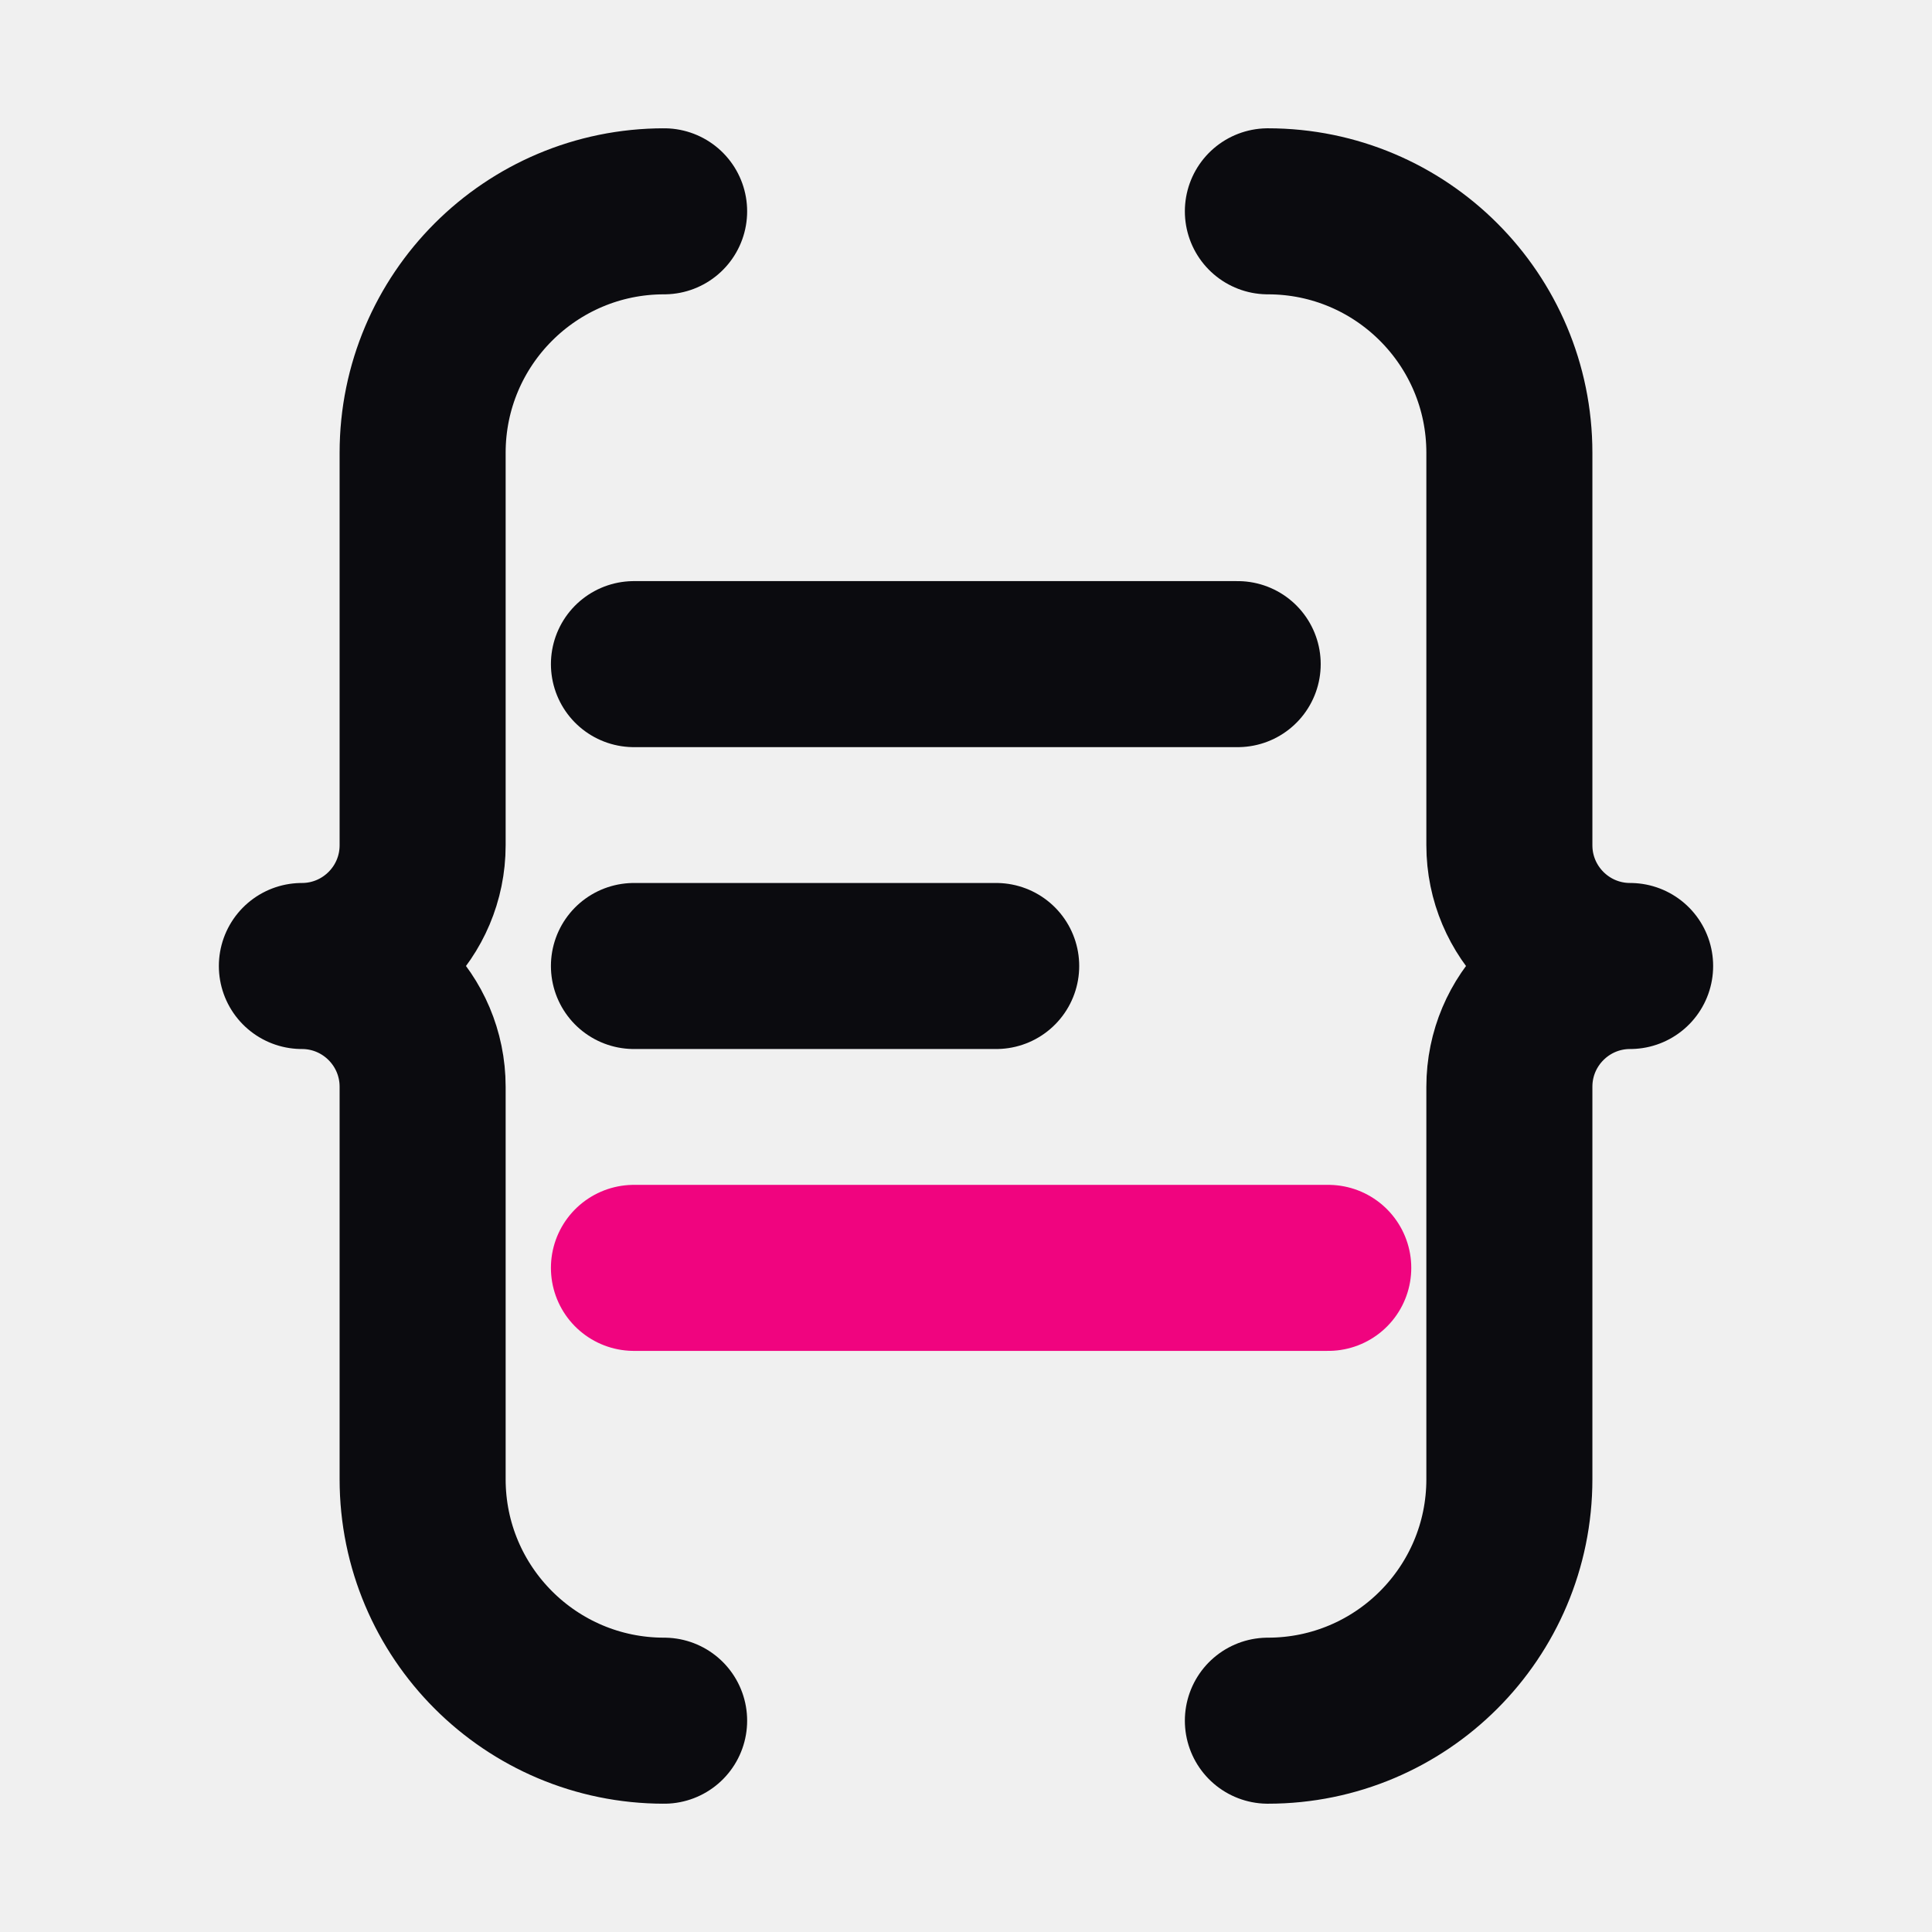
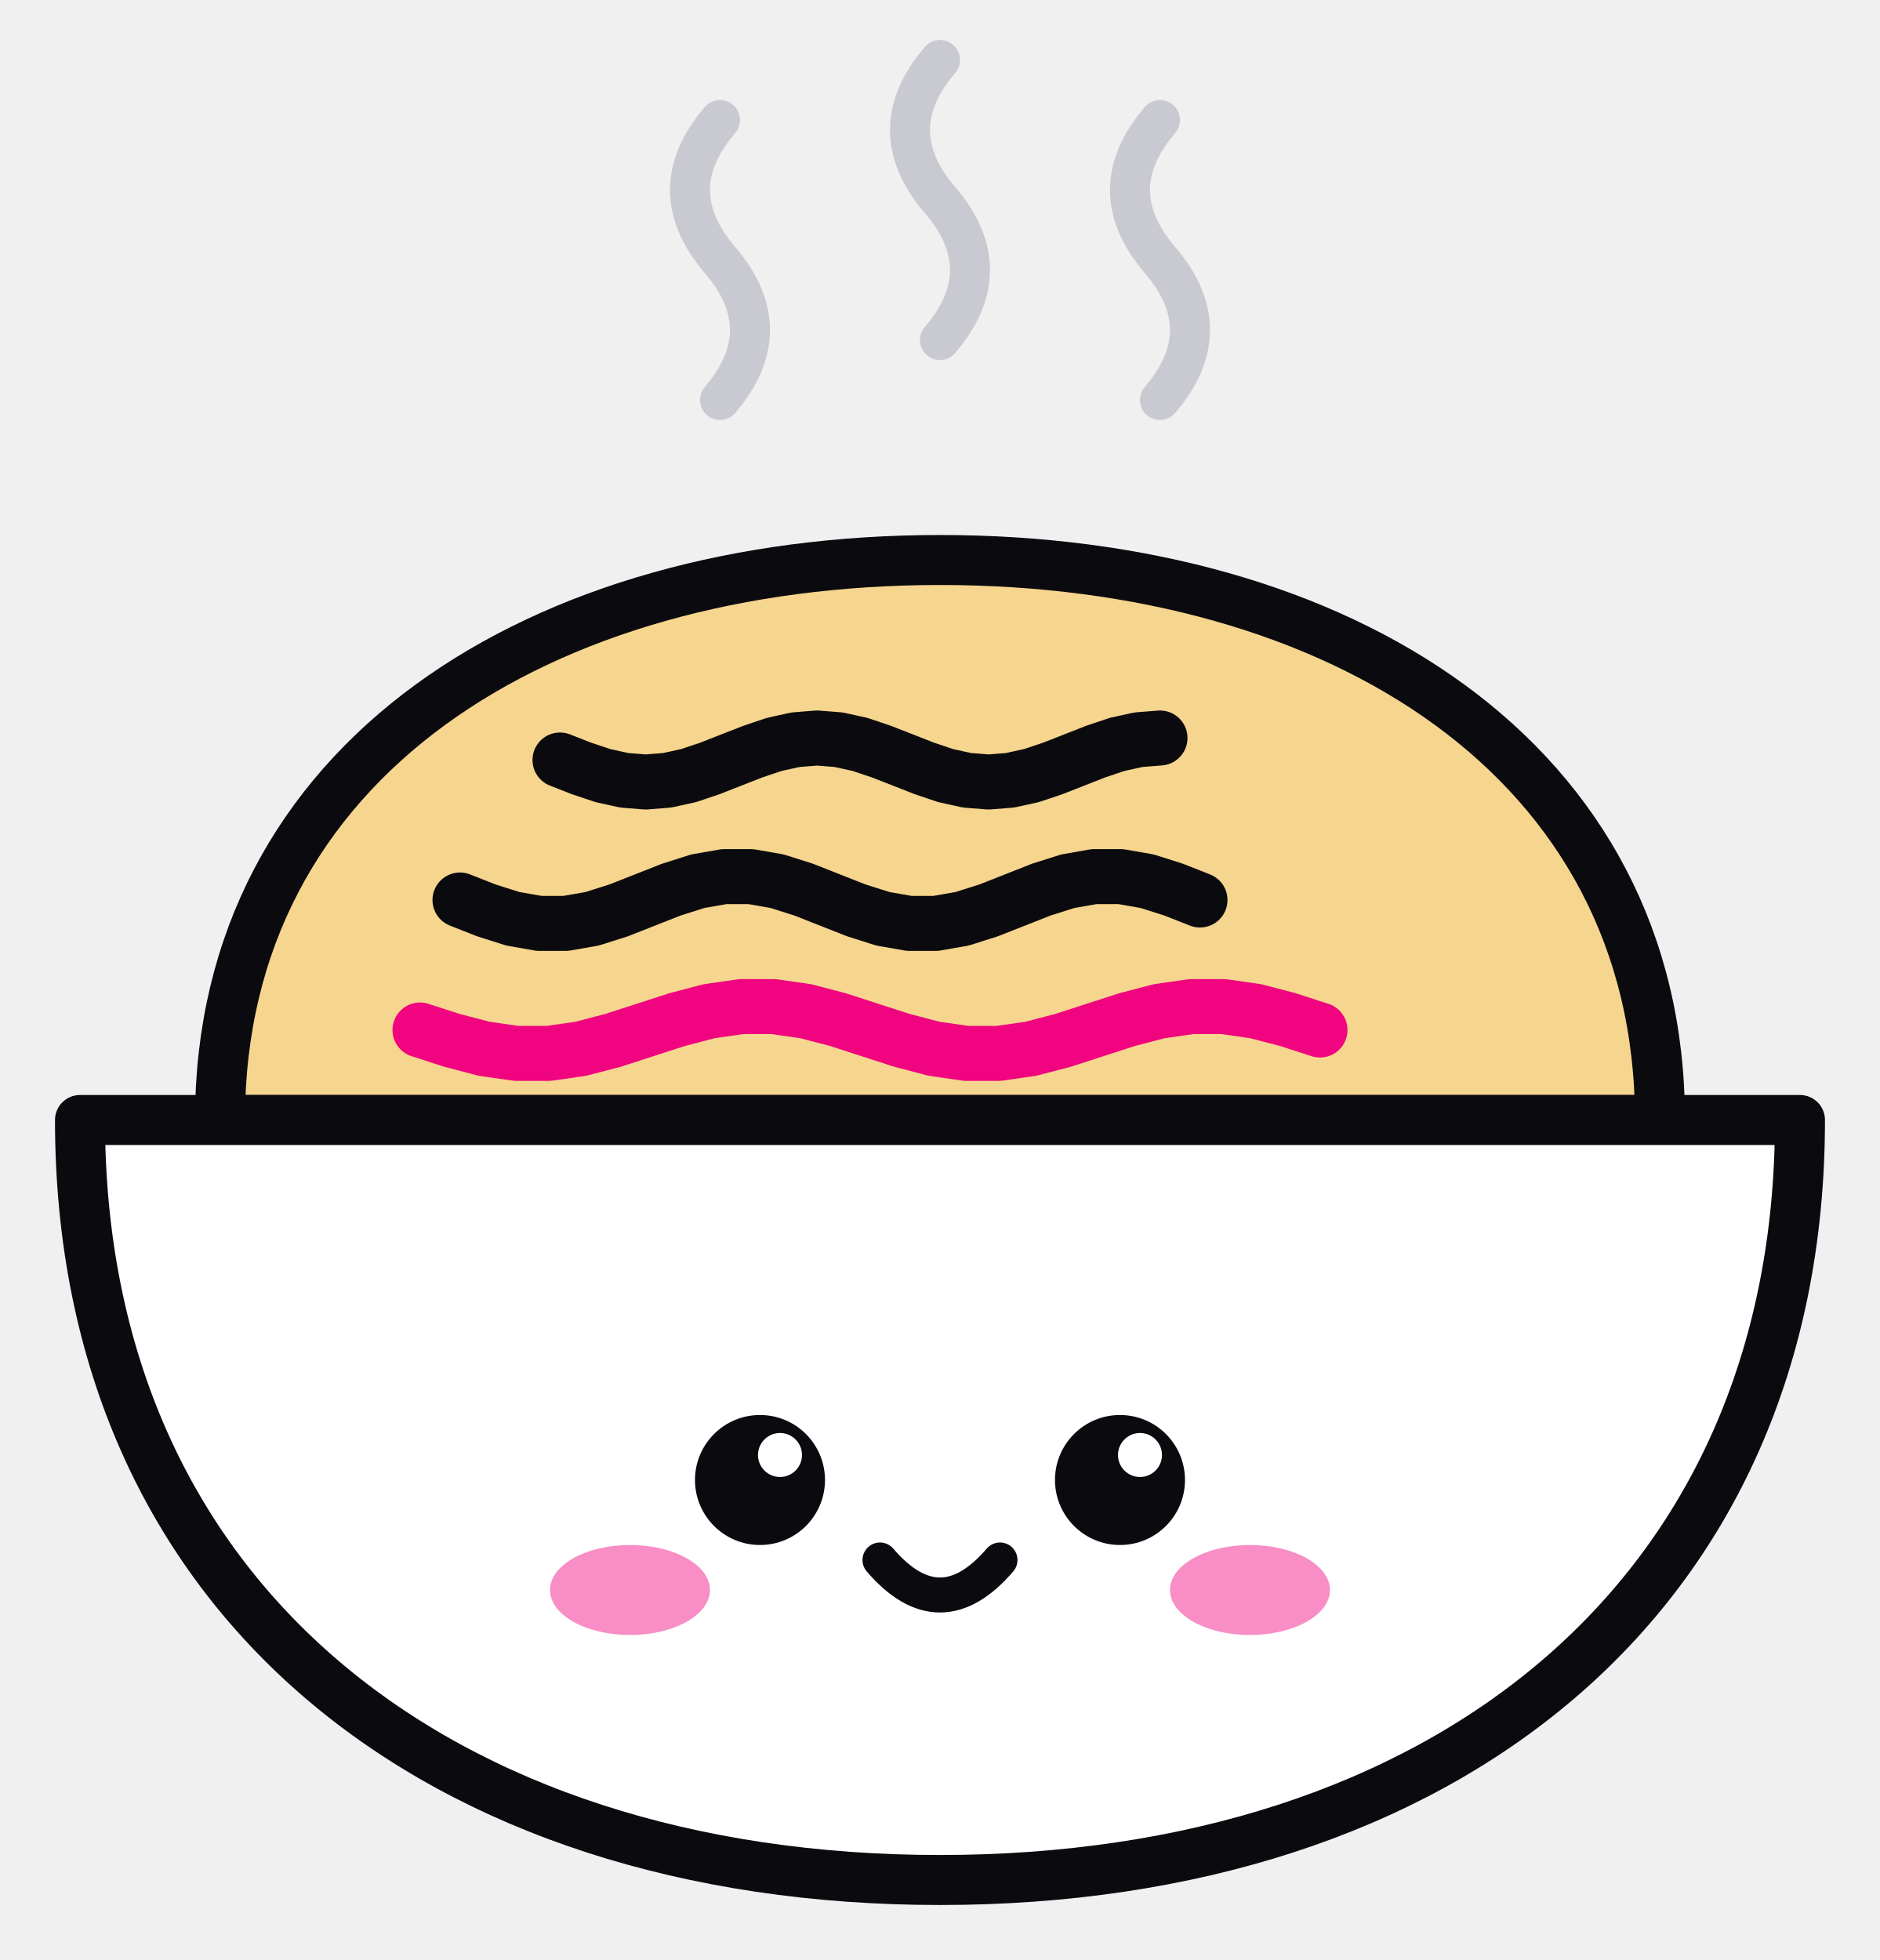
- <svg xmlns="http://www.w3.org/2000/svg" viewBox="0 0 64 64" role="img" aria-label="ndb">
-   <path d="M22 7A8 8 0 0 0 14 15V28A4 4 0 0 1 10 32A4 4 0 0 1 14 36V49A8 8 0 0 0 22 57" fill="none" stroke="#0B0B0F" stroke-width="5.5" stroke-linecap="round" stroke-linejoin="round" />
-   <path d="M42 7A8 8 0 0 1 50 15V28A4 4 0 0 0 54 32A4 4 0 0 0 50 36V49A8 8 0 0 1 42 57" fill="none" stroke="#0B0B0F" stroke-width="5.5" stroke-linecap="round" stroke-linejoin="round" />
-   <path d="M21 22h20" fill="none" stroke="#0B0B0F" stroke-width="5.5" stroke-linecap="round" />
-   <path d="M21 32h12" fill="none" stroke="#0B0B0F" stroke-width="5.5" stroke-linecap="round" />
-   <path d="M21 42h23" fill="none" stroke="#F0047F" stroke-width="5.5" stroke-linecap="round" />
+ <svg xmlns="http://www.w3.org/2000/svg" viewBox="6.000 0.000 188.000 196.000" role="img" aria-label="ndb">
+   <path d="M78 12q-6 7 0 14q6 7 0 14M100 6q-6 7 0 14q6 7 0 14M122 12q-6 7 0 14q6 7 0 14" fill="none" stroke="#C9C9D1" stroke-width="4" stroke-linecap="round" stroke-linejoin="round" />
+   <path d="M28 112C28 76 60 56 100 56C140 56 172 76 172 112Z" fill="#F6D58E" stroke="#0B0B0F" stroke-width="5" stroke-linejoin="round" stroke-linecap="round" />
+   <path d="M62.00 76.00L64.14 76.84L66.29 77.56L68.43 78.03L70.57 78.20L72.71 78.03L74.86 77.56L77.00 76.84L79.14 76.00L81.29 75.16L83.43 74.44L85.57 73.97L87.71 73.80L89.86 73.97L92.00 74.44L94.14 75.16L96.29 76.00L98.43 76.84L100.57 77.56L102.71 78.03L104.86 78.20L107.00 78.03L109.14 77.56L111.29 76.84L113.43 76.00L115.57 75.16L117.71 74.44L119.86 73.97L122.00 73.80" fill="none" stroke="#0B0B0F" stroke-width="5.5" stroke-linecap="round" stroke-linejoin="round" />
+   <path d="M52.00 90.00L54.64 91.04L57.29 91.88L59.93 92.34L62.57 92.34L65.21 91.88L67.86 91.04L70.50 90.00L73.14 88.96L75.79 88.12L78.43 87.66L81.07 87.66L83.71 88.12L86.36 88.96L89.00 90.00L91.64 91.04L94.29 91.88L96.93 92.34L99.57 92.34L102.21 91.88L104.86 91.04L107.50 90.00L110.14 88.96L112.79 88.12L115.43 87.66L118.07 87.66L120.71 88.12L123.36 88.96L126.00 90.00" fill="none" stroke="#0B0B0F" stroke-width="5.5" stroke-linecap="round" stroke-linejoin="round" />
+   <path d="M48.00 103.00L51.21 104.04L54.43 104.88L57.64 105.34L60.86 105.34L64.07 104.88L67.29 104.04L70.50 103.00L73.71 101.96L76.93 101.12L80.14 100.66L83.36 100.66L86.57 101.12L89.79 101.96L93.00 103.00L96.21 104.04L99.43 104.88L102.64 105.34L105.86 105.34L109.07 104.88L112.29 104.04L115.50 103.00L118.71 101.96L121.93 101.12L125.14 100.66L128.36 100.66L131.57 101.12L134.79 101.96L138.00 103.00" fill="none" stroke="#F0047F" stroke-width="5.5" stroke-linecap="round" stroke-linejoin="round" />
+   <path d="M14 112H186C186 160 150 188 100 188C50 188 14 160 14 112Z" fill="#FFFFFF" stroke="#0B0B0F" stroke-width="5" stroke-linejoin="round" stroke-linecap="round" />
+   <g transform="translate(100 148) scale(1)">
+     <circle cx="-18" cy="0" r="6.5" fill="#0B0B0F" />
+     <circle cx="18" cy="0" r="6.5" fill="#0B0B0F" />
+     <circle cx="-16" cy="-2.5" r="2.2" fill="#FFFFFF" />
+     <circle cx="20" cy="-2.5" r="2.2" fill="#FFFFFF" />
+     <ellipse cx="-31" cy="11" rx="8" ry="4.5" fill="#F0047F" opacity="0.45" />
+     <ellipse cx="31" cy="11" rx="8" ry="4.5" fill="#F0047F" opacity="0.45" />
+     <path d="M-6 8Q0 15 6 8" fill="none" stroke="#0B0B0F" stroke-width="3.5" stroke-linecap="round" />
+   </g>
</svg>
